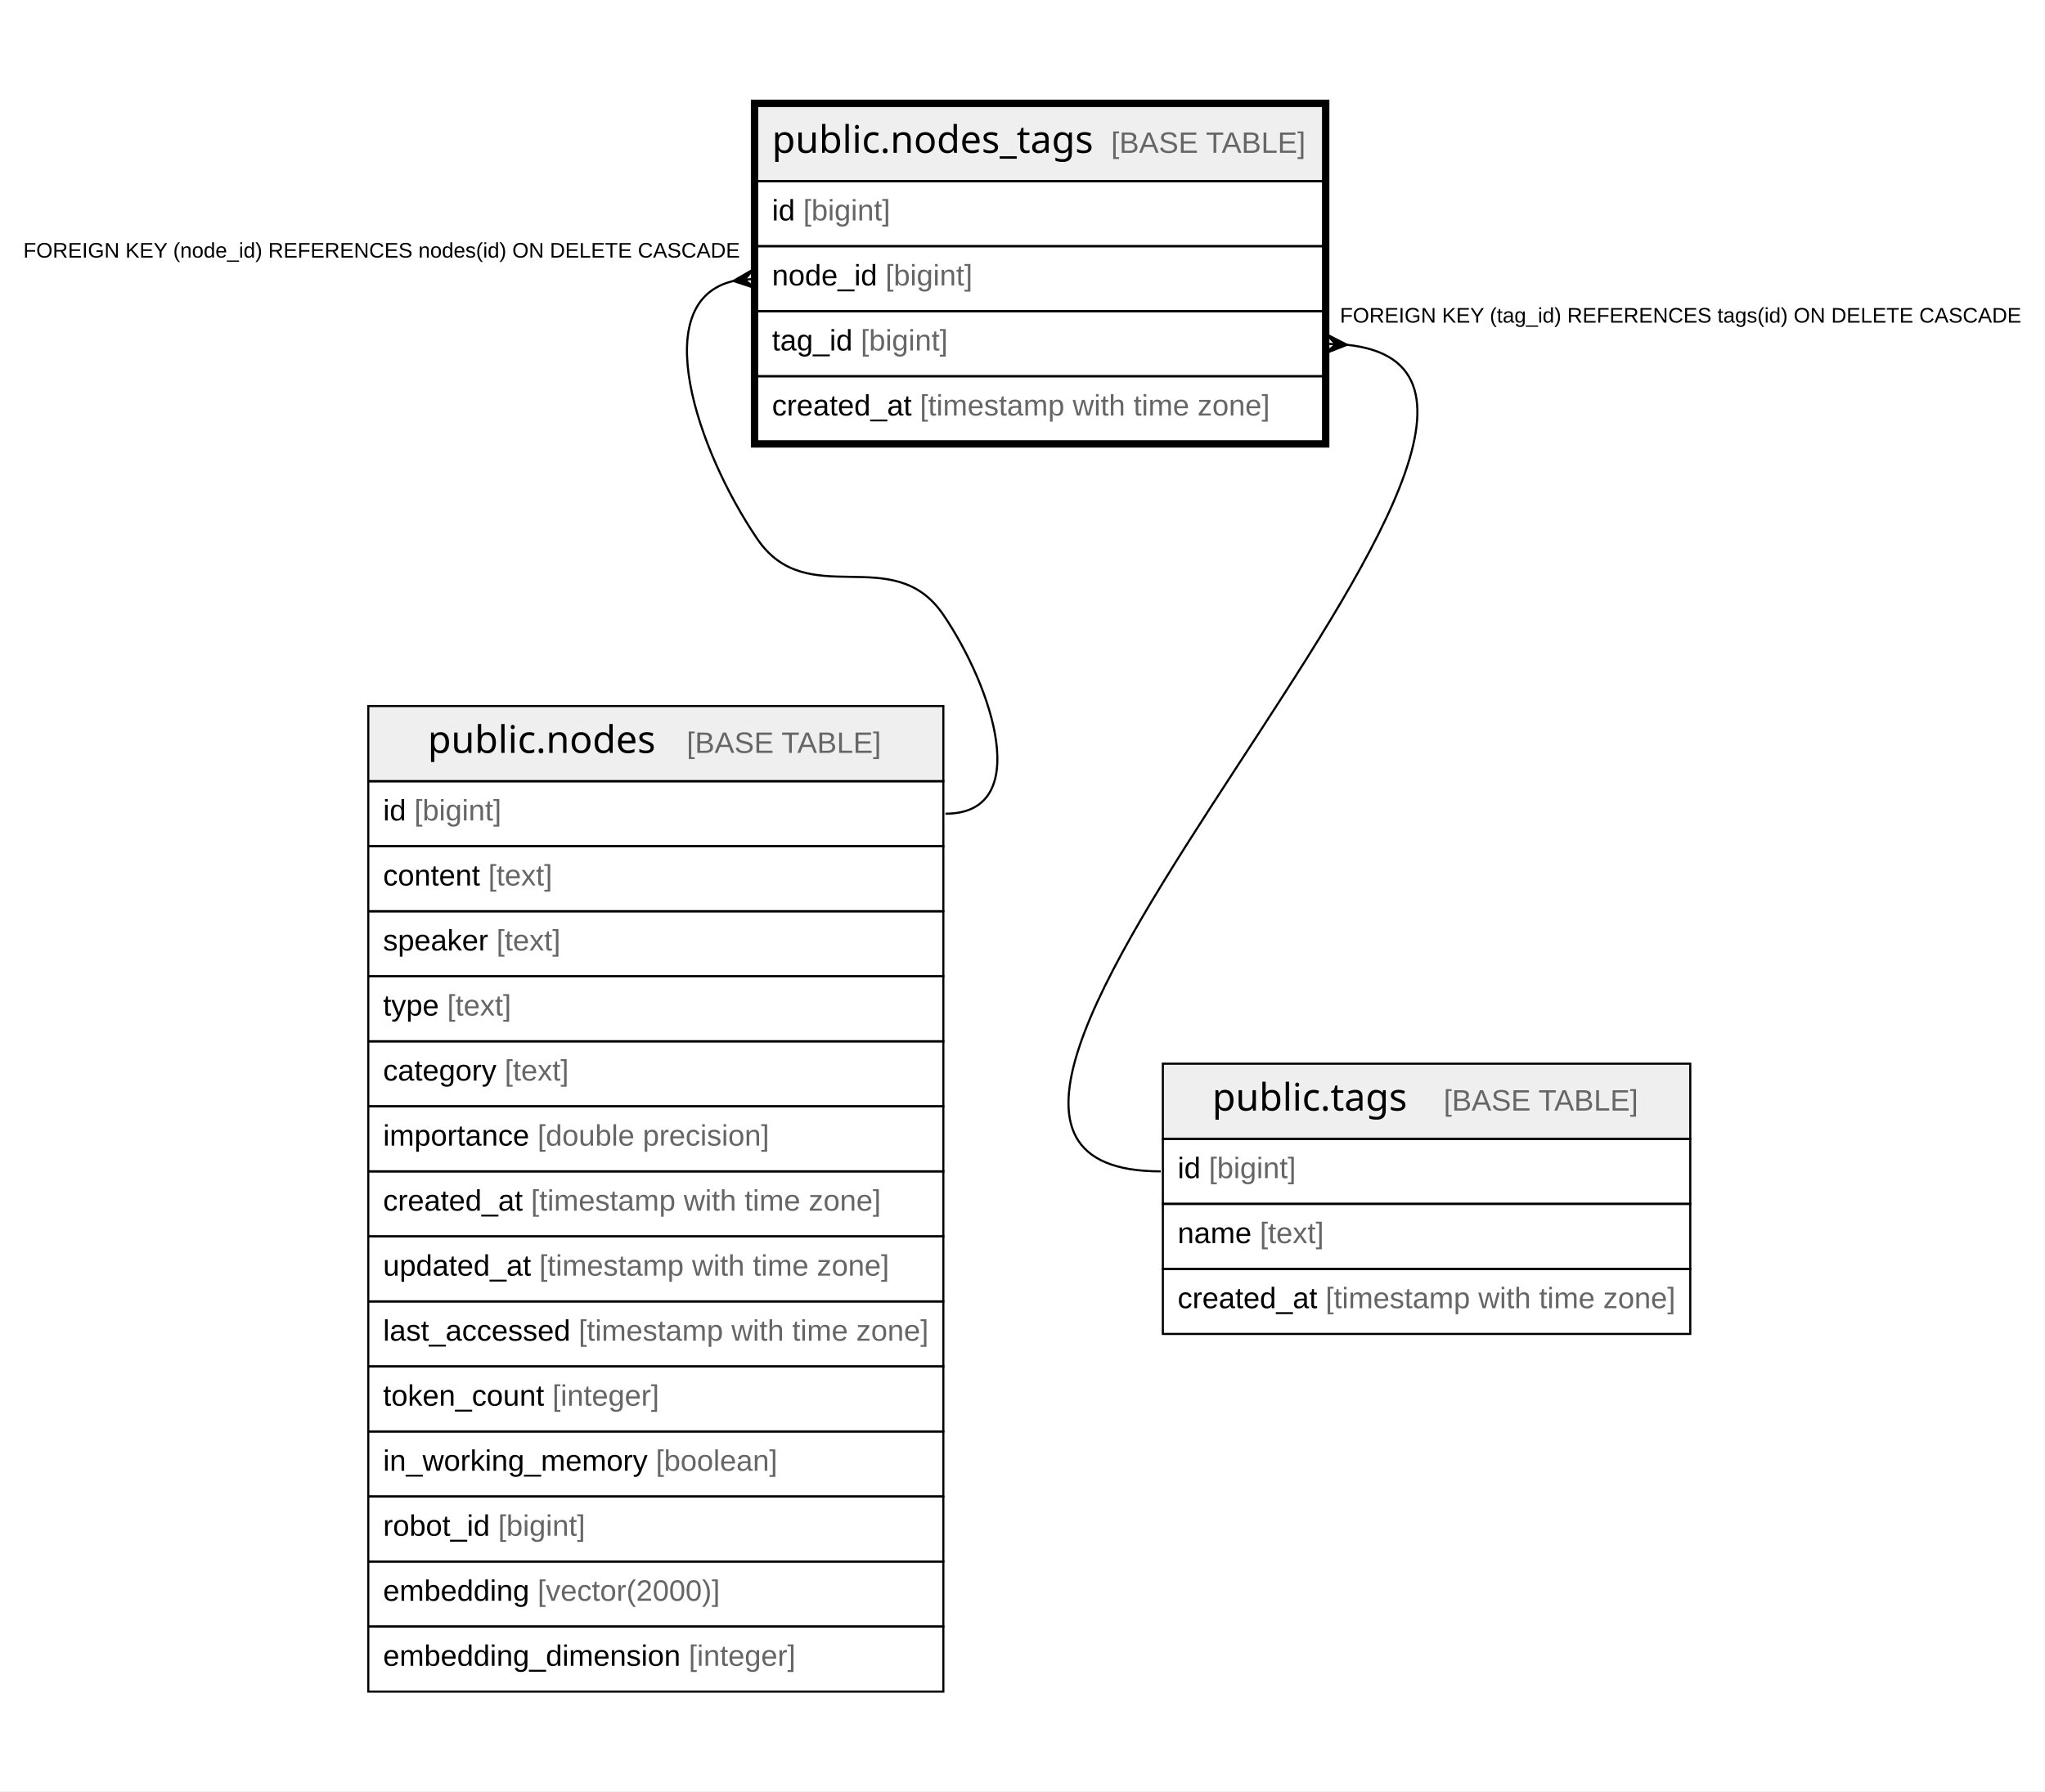
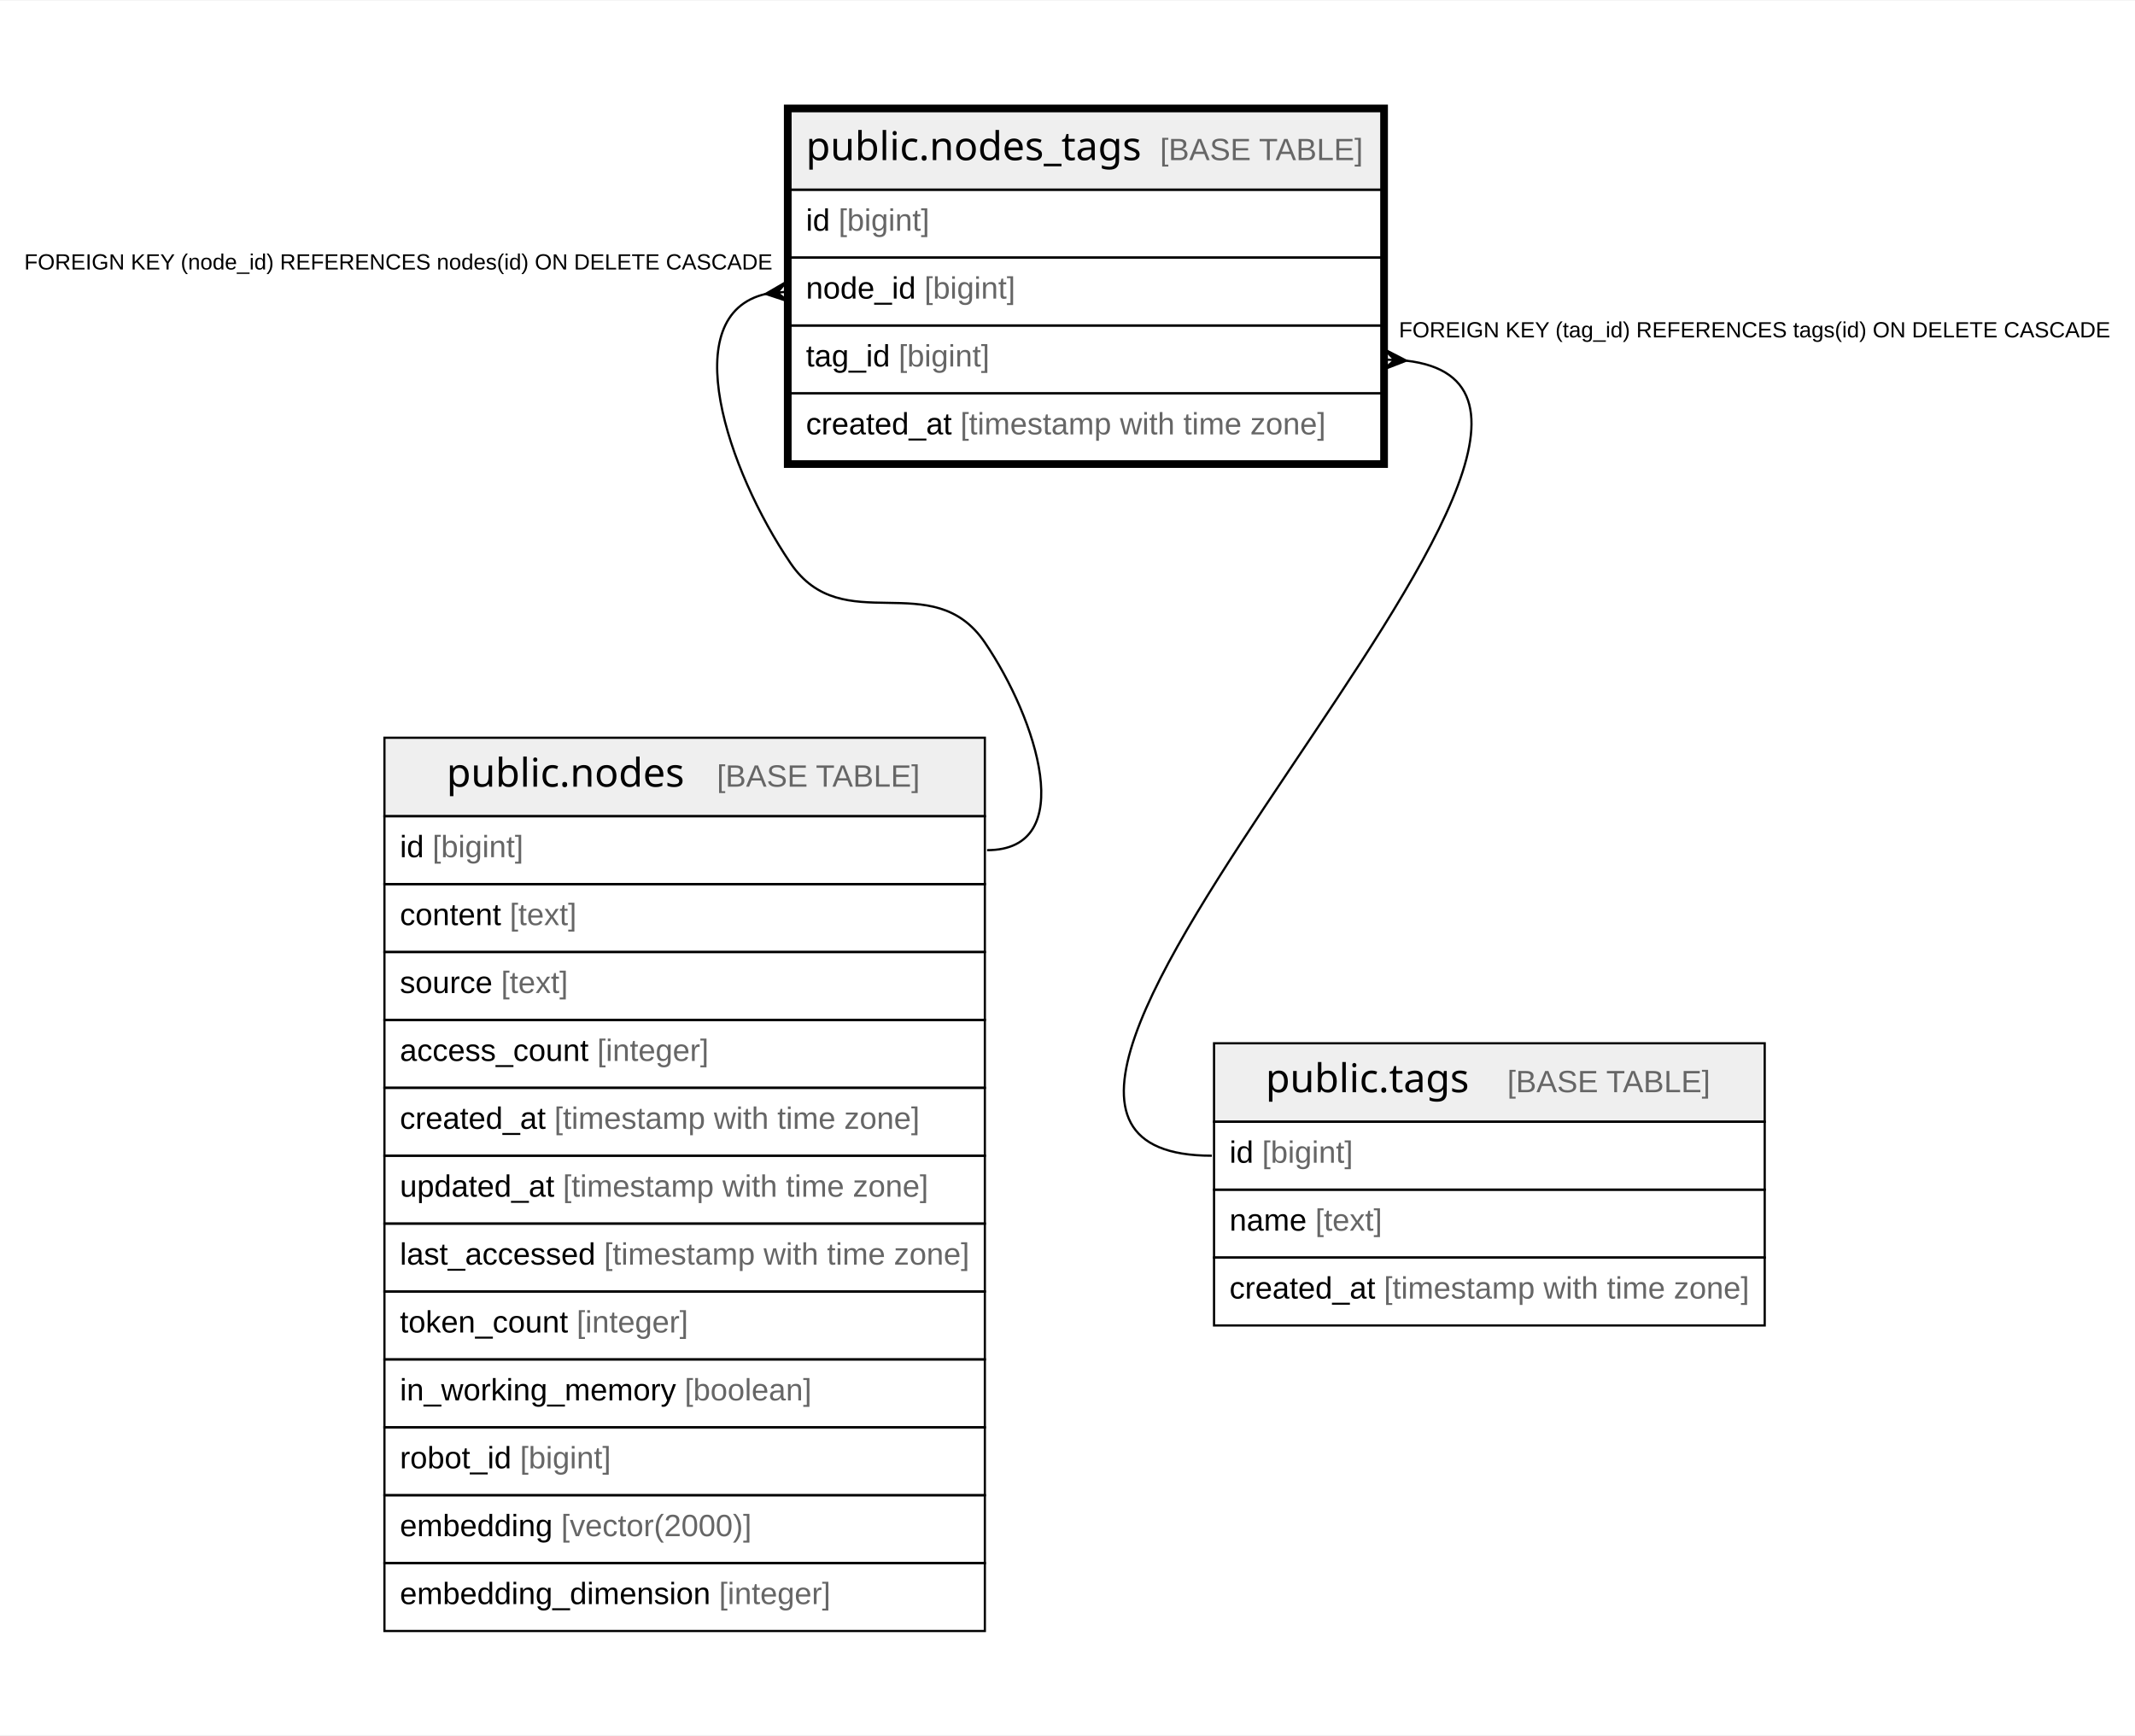
- <svg xmlns="http://www.w3.org/2000/svg" width="968pt" height="848pt" viewBox="0.00 0.00 968.37 848.40">
-   <g id="graph0" class="graph" transform="scale(1 1) rotate(0) translate(4 844.4)">
-     <polygon fill="white" stroke="none" points="-4,4 -4,-844.4 964.37,-844.4 964.37,4 -4,4" />
+ <svg xmlns="http://www.w3.org/2000/svg" width="968pt" height="787pt" viewBox="0.00 0.00 968.37 786.80">
+   <g id="graph0" class="graph" transform="scale(1 1) rotate(0) translate(4 782.8)">
+     <polygon fill="white" stroke="none" points="-4,4 -4,-782.8 964.37,-782.8 964.37,4 -4,4" />
    <g id="node1" class="node">
-       <polygon fill="#efefef" stroke="none" points="354.55,-758.6 354.55,-794.2 622.52,-794.2 622.52,-758.6 354.55,-758.6" />
-       <polygon fill="none" stroke="black" points="354.55,-758.6 354.55,-794.2 622.52,-794.2 622.52,-758.6 354.55,-758.6" />
-       <text text-anchor="start" x="361.55" y="-772" font-family="Arial Bold" font-size="18.00">public.nodes_tags</text>
-       <text text-anchor="start" x="491.03" y="-772" font-family="Arial" font-size="14.00">    </text>
-       <text text-anchor="start" x="522.14" y="-772" font-family="Arial" font-size="14.00" fill="#666666">[BASE TABLE]</text>
-       <polygon fill="none" stroke="black" points="354.55,-727.8 354.55,-758.6 622.52,-758.6 622.52,-727.8 354.55,-727.8" />
-       <text text-anchor="start" x="361.55" y="-740" font-family="Arial" font-size="14.00">id </text>
-       <text text-anchor="start" x="376.33" y="-740" font-family="Arial" font-size="14.00" fill="#666666">[bigint]</text>
-       <polygon fill="none" stroke="black" points="354.55,-697 354.55,-727.8 622.52,-727.8 622.52,-697 354.55,-697" />
-       <text text-anchor="start" x="361.55" y="-709.2" font-family="Arial" font-size="14.00">node_id </text>
-       <text text-anchor="start" x="415.26" y="-709.2" font-family="Arial" font-size="14.00" fill="#666666">[bigint]</text>
+       <polygon fill="#efefef" stroke="none" points="354.55,-697 354.55,-732.6 622.52,-732.6 622.52,-697 354.55,-697" />
+       <polygon fill="none" stroke="black" points="354.55,-697 354.55,-732.6 622.52,-732.6 622.52,-697 354.55,-697" />
+       <text text-anchor="start" x="361.55" y="-710.4" font-family="Arial Bold" font-size="18.00">public.nodes_tags</text>
+       <text text-anchor="start" x="491.03" y="-710.4" font-family="Arial" font-size="14.00">    </text>
+       <text text-anchor="start" x="522.14" y="-710.4" font-family="Arial" font-size="14.00" fill="#666666">[BASE TABLE]</text>
      <polygon fill="none" stroke="black" points="354.55,-666.2 354.55,-697 622.52,-697 622.52,-666.2 354.55,-666.2" />
-       <text text-anchor="start" x="361.55" y="-678.4" font-family="Arial" font-size="14.00">tag_id </text>
-       <text text-anchor="start" x="403.58" y="-678.4" font-family="Arial" font-size="14.00" fill="#666666">[bigint]</text>
+       <text text-anchor="start" x="361.55" y="-678.4" font-family="Arial" font-size="14.00">id </text>
+       <text text-anchor="start" x="376.33" y="-678.4" font-family="Arial" font-size="14.00" fill="#666666">[bigint]</text>
      <polygon fill="none" stroke="black" points="354.55,-635.4 354.55,-666.2 622.52,-666.2 622.52,-635.4 354.55,-635.4" />
-       <text text-anchor="start" x="361.55" y="-647.6" font-family="Arial" font-size="14.00">created_at </text>
-       <text text-anchor="start" x="431.59" y="-647.6" font-family="Arial" font-size="14.00" fill="#666666">[timestamp with time zone]</text>
-       <polygon fill="none" stroke="black" stroke-width="3" points="353.05,-633.9 353.05,-795.7 624.02,-795.7 624.02,-633.9 353.05,-633.9" />
+       <text text-anchor="start" x="361.55" y="-647.6" font-family="Arial" font-size="14.00">node_id </text>
+       <text text-anchor="start" x="415.26" y="-647.6" font-family="Arial" font-size="14.00" fill="#666666">[bigint]</text>
+       <polygon fill="none" stroke="black" points="354.55,-604.6 354.55,-635.4 622.52,-635.4 622.52,-604.6 354.55,-604.6" />
+       <text text-anchor="start" x="361.55" y="-616.8" font-family="Arial" font-size="14.00">tag_id </text>
+       <text text-anchor="start" x="403.58" y="-616.8" font-family="Arial" font-size="14.00" fill="#666666">[bigint]</text>
+       <polygon fill="none" stroke="black" points="354.55,-573.8 354.55,-604.6 622.52,-604.6 622.52,-573.8 354.55,-573.8" />
+       <text text-anchor="start" x="361.55" y="-586" font-family="Arial" font-size="14.00">created_at </text>
+       <text text-anchor="start" x="431.59" y="-586" font-family="Arial" font-size="14.00" fill="#666666">[timestamp with time zone]</text>
+       <polygon fill="none" stroke="black" stroke-width="3" points="353.05,-572.3 353.05,-734.1 624.02,-734.1 624.02,-572.3 353.05,-572.3" />
    </g>
    <g id="node2" class="node">
-       <polygon fill="#efefef" stroke="none" points="170.37,-474.4 170.37,-510 442.7,-510 442.7,-474.4 170.37,-474.4" />
-       <polygon fill="none" stroke="black" points="170.37,-474.4 170.37,-510 442.7,-510 442.7,-474.4 170.37,-474.4" />
-       <text text-anchor="start" x="198.54" y="-487.8" font-family="Arial Bold" font-size="18.00">public.nodes</text>
-       <text text-anchor="start" x="290.03" y="-487.8" font-family="Arial" font-size="14.00">    </text>
-       <text text-anchor="start" x="321.15" y="-487.8" font-family="Arial" font-size="14.00" fill="#666666">[BASE TABLE]</text>
-       <polygon fill="none" stroke="black" points="170.37,-443.6 170.37,-474.4 442.7,-474.4 442.7,-443.6 170.37,-443.6" />
-       <text text-anchor="start" x="177.37" y="-455.8" font-family="Arial" font-size="14.00">id </text>
-       <text text-anchor="start" x="192.15" y="-455.8" font-family="Arial" font-size="14.00" fill="#666666">[bigint]</text>
-       <polygon fill="none" stroke="black" points="170.37,-412.8 170.37,-443.6 442.7,-443.6 442.7,-412.8 170.37,-412.8" />
-       <text text-anchor="start" x="177.37" y="-425" font-family="Arial" font-size="14.00">content </text>
-       <text text-anchor="start" x="227.18" y="-425" font-family="Arial" font-size="14.00" fill="#666666">[text]</text>
+       <polygon fill="#efefef" stroke="none" points="170.37,-412.8 170.37,-448.4 442.7,-448.4 442.7,-412.8 170.37,-412.8" />
+       <polygon fill="none" stroke="black" points="170.37,-412.8 170.37,-448.4 442.7,-448.4 442.7,-412.8 170.37,-412.8" />
+       <text text-anchor="start" x="198.54" y="-426.2" font-family="Arial Bold" font-size="18.00">public.nodes</text>
+       <text text-anchor="start" x="290.03" y="-426.2" font-family="Arial" font-size="14.00">    </text>
+       <text text-anchor="start" x="321.15" y="-426.2" font-family="Arial" font-size="14.00" fill="#666666">[BASE TABLE]</text>
      <polygon fill="none" stroke="black" points="170.37,-382 170.37,-412.8 442.7,-412.8 442.7,-382 170.37,-382" />
-       <text text-anchor="start" x="177.37" y="-394.2" font-family="Arial" font-size="14.00">speaker </text>
-       <text text-anchor="start" x="231.06" y="-394.2" font-family="Arial" font-size="14.00" fill="#666666">[text]</text>
+       <text text-anchor="start" x="177.37" y="-394.2" font-family="Arial" font-size="14.00">id </text>
+       <text text-anchor="start" x="192.15" y="-394.2" font-family="Arial" font-size="14.00" fill="#666666">[bigint]</text>
      <polygon fill="none" stroke="black" points="170.37,-351.2 170.37,-382 442.7,-382 442.7,-351.2 170.37,-351.2" />
-       <text text-anchor="start" x="177.37" y="-363.4" font-family="Arial" font-size="14.00">type </text>
-       <text text-anchor="start" x="207.72" y="-363.4" font-family="Arial" font-size="14.00" fill="#666666">[text]</text>
+       <text text-anchor="start" x="177.37" y="-363.4" font-family="Arial" font-size="14.00">content </text>
+       <text text-anchor="start" x="227.18" y="-363.4" font-family="Arial" font-size="14.00" fill="#666666">[text]</text>
      <polygon fill="none" stroke="black" points="170.37,-320.4 170.37,-351.2 442.7,-351.2 442.7,-320.4 170.37,-320.4" />
-       <text text-anchor="start" x="177.37" y="-332.6" font-family="Arial" font-size="14.00">category </text>
-       <text text-anchor="start" x="234.95" y="-332.6" font-family="Arial" font-size="14.00" fill="#666666">[text]</text>
+       <text text-anchor="start" x="177.37" y="-332.6" font-family="Arial" font-size="14.00">source </text>
+       <text text-anchor="start" x="223.28" y="-332.6" font-family="Arial" font-size="14.00" fill="#666666">[text]</text>
      <polygon fill="none" stroke="black" points="170.37,-289.6 170.37,-320.4 442.7,-320.4 442.7,-289.6 170.37,-289.6" />
-       <text text-anchor="start" x="177.37" y="-301.8" font-family="Arial" font-size="14.00">importance </text>
-       <text text-anchor="start" x="250.51" y="-301.8" font-family="Arial" font-size="14.00" fill="#666666">[double precision]</text>
+       <text text-anchor="start" x="177.37" y="-301.8" font-family="Arial" font-size="14.00">access_count </text>
+       <text text-anchor="start" x="266.86" y="-301.8" font-family="Arial" font-size="14.00" fill="#666666">[integer]</text>
      <polygon fill="none" stroke="black" points="170.37,-258.8 170.37,-289.6 442.7,-289.6 442.7,-258.8 170.37,-258.8" />
      <text text-anchor="start" x="177.37" y="-271" font-family="Arial" font-size="14.00">created_at </text>
      <text text-anchor="start" x="247.41" y="-271" font-family="Arial" font-size="14.00" fill="#666666">[timestamp with time zone]</text>
      <polygon fill="none" stroke="black" points="170.37,-228 170.37,-258.8 442.7,-258.8 442.7,-228 170.37,-228" />
      <text text-anchor="start" x="177.37" y="-240.2" font-family="Arial" font-size="14.00">updated_at </text>
      <text text-anchor="start" x="251.32" y="-240.2" font-family="Arial" font-size="14.00" fill="#666666">[timestamp with time zone]</text>
      <polygon fill="none" stroke="black" points="170.37,-197.2 170.37,-228 442.7,-228 442.7,-197.2 170.37,-197.2" />
      <text text-anchor="start" x="177.37" y="-209.4" font-family="Arial" font-size="14.00">last_accessed </text>
      <text text-anchor="start" x="269.97" y="-209.4" font-family="Arial" font-size="14.00" fill="#666666">[timestamp with time zone]</text>
      <polygon fill="none" stroke="black" points="170.37,-166.4 170.37,-197.2 442.7,-197.2 442.7,-166.4 170.37,-166.4" />
      <text text-anchor="start" x="177.37" y="-178.6" font-family="Arial" font-size="14.00">token_count </text>
      <text text-anchor="start" x="257.54" y="-178.6" font-family="Arial" font-size="14.00" fill="#666666">[integer]</text>
      <polygon fill="none" stroke="black" points="170.37,-135.6 170.37,-166.4 442.7,-166.4 442.7,-135.6 170.37,-135.6" />
      <text text-anchor="start" x="177.37" y="-147.8" font-family="Arial" font-size="14.00">in_working_memory </text>
      <text text-anchor="start" x="306.52" y="-147.8" font-family="Arial" font-size="14.00" fill="#666666">[boolean]</text>
      <polygon fill="none" stroke="black" points="170.37,-104.8 170.37,-135.6 442.7,-135.6 442.7,-104.8 170.37,-104.8" />
      <text text-anchor="start" x="177.37" y="-117" font-family="Arial" font-size="14.00">robot_id </text>
      <text text-anchor="start" x="231.85" y="-117" font-family="Arial" font-size="14.00" fill="#666666">[bigint]</text>
      <polygon fill="none" stroke="black" points="170.37,-74 170.37,-104.8 442.7,-104.8 442.7,-74 170.37,-74" />
      <text text-anchor="start" x="177.37" y="-86.2" font-family="Arial" font-size="14.00">embedding </text>
      <text text-anchor="start" x="250.53" y="-86.2" font-family="Arial" font-size="14.00" fill="#666666">[vector(2000)]</text>
      <polygon fill="none" stroke="black" points="170.37,-43.2 170.37,-74 442.7,-74 442.7,-43.2 170.37,-43.2" />
      <text text-anchor="start" x="177.37" y="-55.4" font-family="Arial" font-size="14.00">embedding_dimension </text>
      <text text-anchor="start" x="322.13" y="-55.4" font-family="Arial" font-size="14.00" fill="#666666">[integer]</text>
    </g>
    <g id="edge1" class="edge">
-       <path fill="none" stroke="black" d="M343.41,-711.34C302.24,-701.91 325.93,-631.43 354.55,-589.2 378.29,-554.17 418.91,-588.2 442.7,-553.2 466.23,-518.57 485.56,-459 443.7,-459" />
-       <polygon fill="black" stroke="black" points="343.27,-711.33 352.75,-716.84 348.57,-711.88 352.88,-712.33 352.88,-712.33 352.88,-712.33 348.57,-711.88 353.68,-707.89 343.27,-711.33" />
-       <text text-anchor="start" x="7" y="-722.4" font-family="Arial" font-size="10.00">FOREIGN KEY (node_id) REFERENCES nodes(id) ON DELETE CASCADE</text>
+       <path fill="none" stroke="black" d="M343.41,-649.74C302.24,-640.31 325.93,-569.83 354.55,-527.6 378.29,-492.57 418.91,-526.6 442.7,-491.6 466.23,-456.97 485.56,-397.4 443.7,-397.4" />
+       <polygon fill="black" stroke="black" points="343.27,-649.73 352.75,-655.24 348.57,-650.28 352.88,-650.73 352.88,-650.73 352.88,-650.73 348.57,-650.28 353.68,-646.29 343.27,-649.73" />
+       <text text-anchor="start" x="7" y="-660.8" font-family="Arial" font-size="10.00">FOREIGN KEY (node_id) REFERENCES nodes(id) ON DELETE CASCADE</text>
    </g>
    <g id="node3" class="node">
-       <polygon fill="#efefef" stroke="none" points="546.65,-305 546.65,-340.6 796.42,-340.6 796.42,-305 546.65,-305" />
-       <polygon fill="none" stroke="black" points="546.65,-305 546.65,-340.6 796.42,-340.6 796.42,-305 546.65,-305" />
-       <text text-anchor="start" x="570.04" y="-318.4" font-family="Arial Bold" font-size="18.00">public.tags</text>
-       <text text-anchor="start" x="648.53" y="-318.4" font-family="Arial" font-size="14.00">    </text>
-       <text text-anchor="start" x="679.65" y="-318.4" font-family="Arial" font-size="14.00" fill="#666666">[BASE TABLE]</text>
-       <polygon fill="none" stroke="black" points="546.65,-274.2 546.65,-305 796.42,-305 796.42,-274.2 546.65,-274.2" />
-       <text text-anchor="start" x="553.65" y="-286.4" font-family="Arial" font-size="14.00">id </text>
-       <text text-anchor="start" x="568.43" y="-286.4" font-family="Arial" font-size="14.00" fill="#666666">[bigint]</text>
+       <polygon fill="#efefef" stroke="none" points="546.65,-274.2 546.65,-309.8 796.42,-309.8 796.42,-274.2 546.65,-274.2" />
+       <polygon fill="none" stroke="black" points="546.65,-274.2 546.65,-309.8 796.42,-309.8 796.42,-274.2 546.65,-274.2" />
+       <text text-anchor="start" x="570.04" y="-287.6" font-family="Arial Bold" font-size="18.00">public.tags</text>
+       <text text-anchor="start" x="648.53" y="-287.6" font-family="Arial" font-size="14.00">    </text>
+       <text text-anchor="start" x="679.65" y="-287.6" font-family="Arial" font-size="14.00" fill="#666666">[BASE TABLE]</text>
      <polygon fill="none" stroke="black" points="546.65,-243.4 546.65,-274.2 796.42,-274.2 796.42,-243.4 546.65,-243.4" />
-       <text text-anchor="start" x="553.65" y="-255.6" font-family="Arial" font-size="14.00">name </text>
-       <text text-anchor="start" x="592.56" y="-255.6" font-family="Arial" font-size="14.00" fill="#666666">[text]</text>
+       <text text-anchor="start" x="553.65" y="-255.6" font-family="Arial" font-size="14.00">id </text>
+       <text text-anchor="start" x="568.43" y="-255.6" font-family="Arial" font-size="14.00" fill="#666666">[bigint]</text>
      <polygon fill="none" stroke="black" points="546.65,-212.6 546.65,-243.4 796.42,-243.4 796.42,-212.6 546.65,-212.6" />
-       <text text-anchor="start" x="553.65" y="-224.8" font-family="Arial" font-size="14.00">created_at </text>
-       <text text-anchor="start" x="623.69" y="-224.8" font-family="Arial" font-size="14.00" fill="#666666">[timestamp with time zone]</text>
+       <text text-anchor="start" x="553.65" y="-224.8" font-family="Arial" font-size="14.00">name </text>
+       <text text-anchor="start" x="592.56" y="-224.8" font-family="Arial" font-size="14.00" fill="#666666">[text]</text>
+       <polygon fill="none" stroke="black" points="546.65,-181.8 546.65,-212.6 796.42,-212.6 796.42,-181.8 546.65,-181.8" />
+       <text text-anchor="start" x="553.65" y="-194" font-family="Arial" font-size="14.00">created_at </text>
+       <text text-anchor="start" x="623.69" y="-194" font-family="Arial" font-size="14.00" fill="#666666">[timestamp with time zone]</text>
    </g>
    <g id="edge2" class="edge">
-       <path fill="none" stroke="black" d="M633.68,-681.11C783.63,-665.69 371.66,-289.6 545.65,-289.6" />
-       <polygon fill="black" stroke="black" points="633.84,-681.1 623.63,-677.09 628.51,-681.36 624.18,-681.57 624.18,-681.57 624.18,-681.57 628.51,-681.36 624.07,-686.08 633.84,-681.1" />
-       <text text-anchor="start" x="630.52" y="-691.6" font-family="Arial" font-size="10.00">FOREIGN KEY (tag_id) REFERENCES tags(id) ON DELETE CASCADE</text>
+       <path fill="none" stroke="black" d="M633.73,-619.46C769.77,-603.96 385.11,-258.8 545.65,-258.8" />
+       <polygon fill="black" stroke="black" points="633.84,-619.46 623.61,-615.49 628.51,-619.74 624.18,-619.96 624.18,-619.96 624.18,-619.96 628.51,-619.74 624.09,-624.48 633.84,-619.46" />
+       <text text-anchor="start" x="630.52" y="-630" font-family="Arial" font-size="10.00">FOREIGN KEY (tag_id) REFERENCES tags(id) ON DELETE CASCADE</text>
    </g>
  </g>
</svg>
